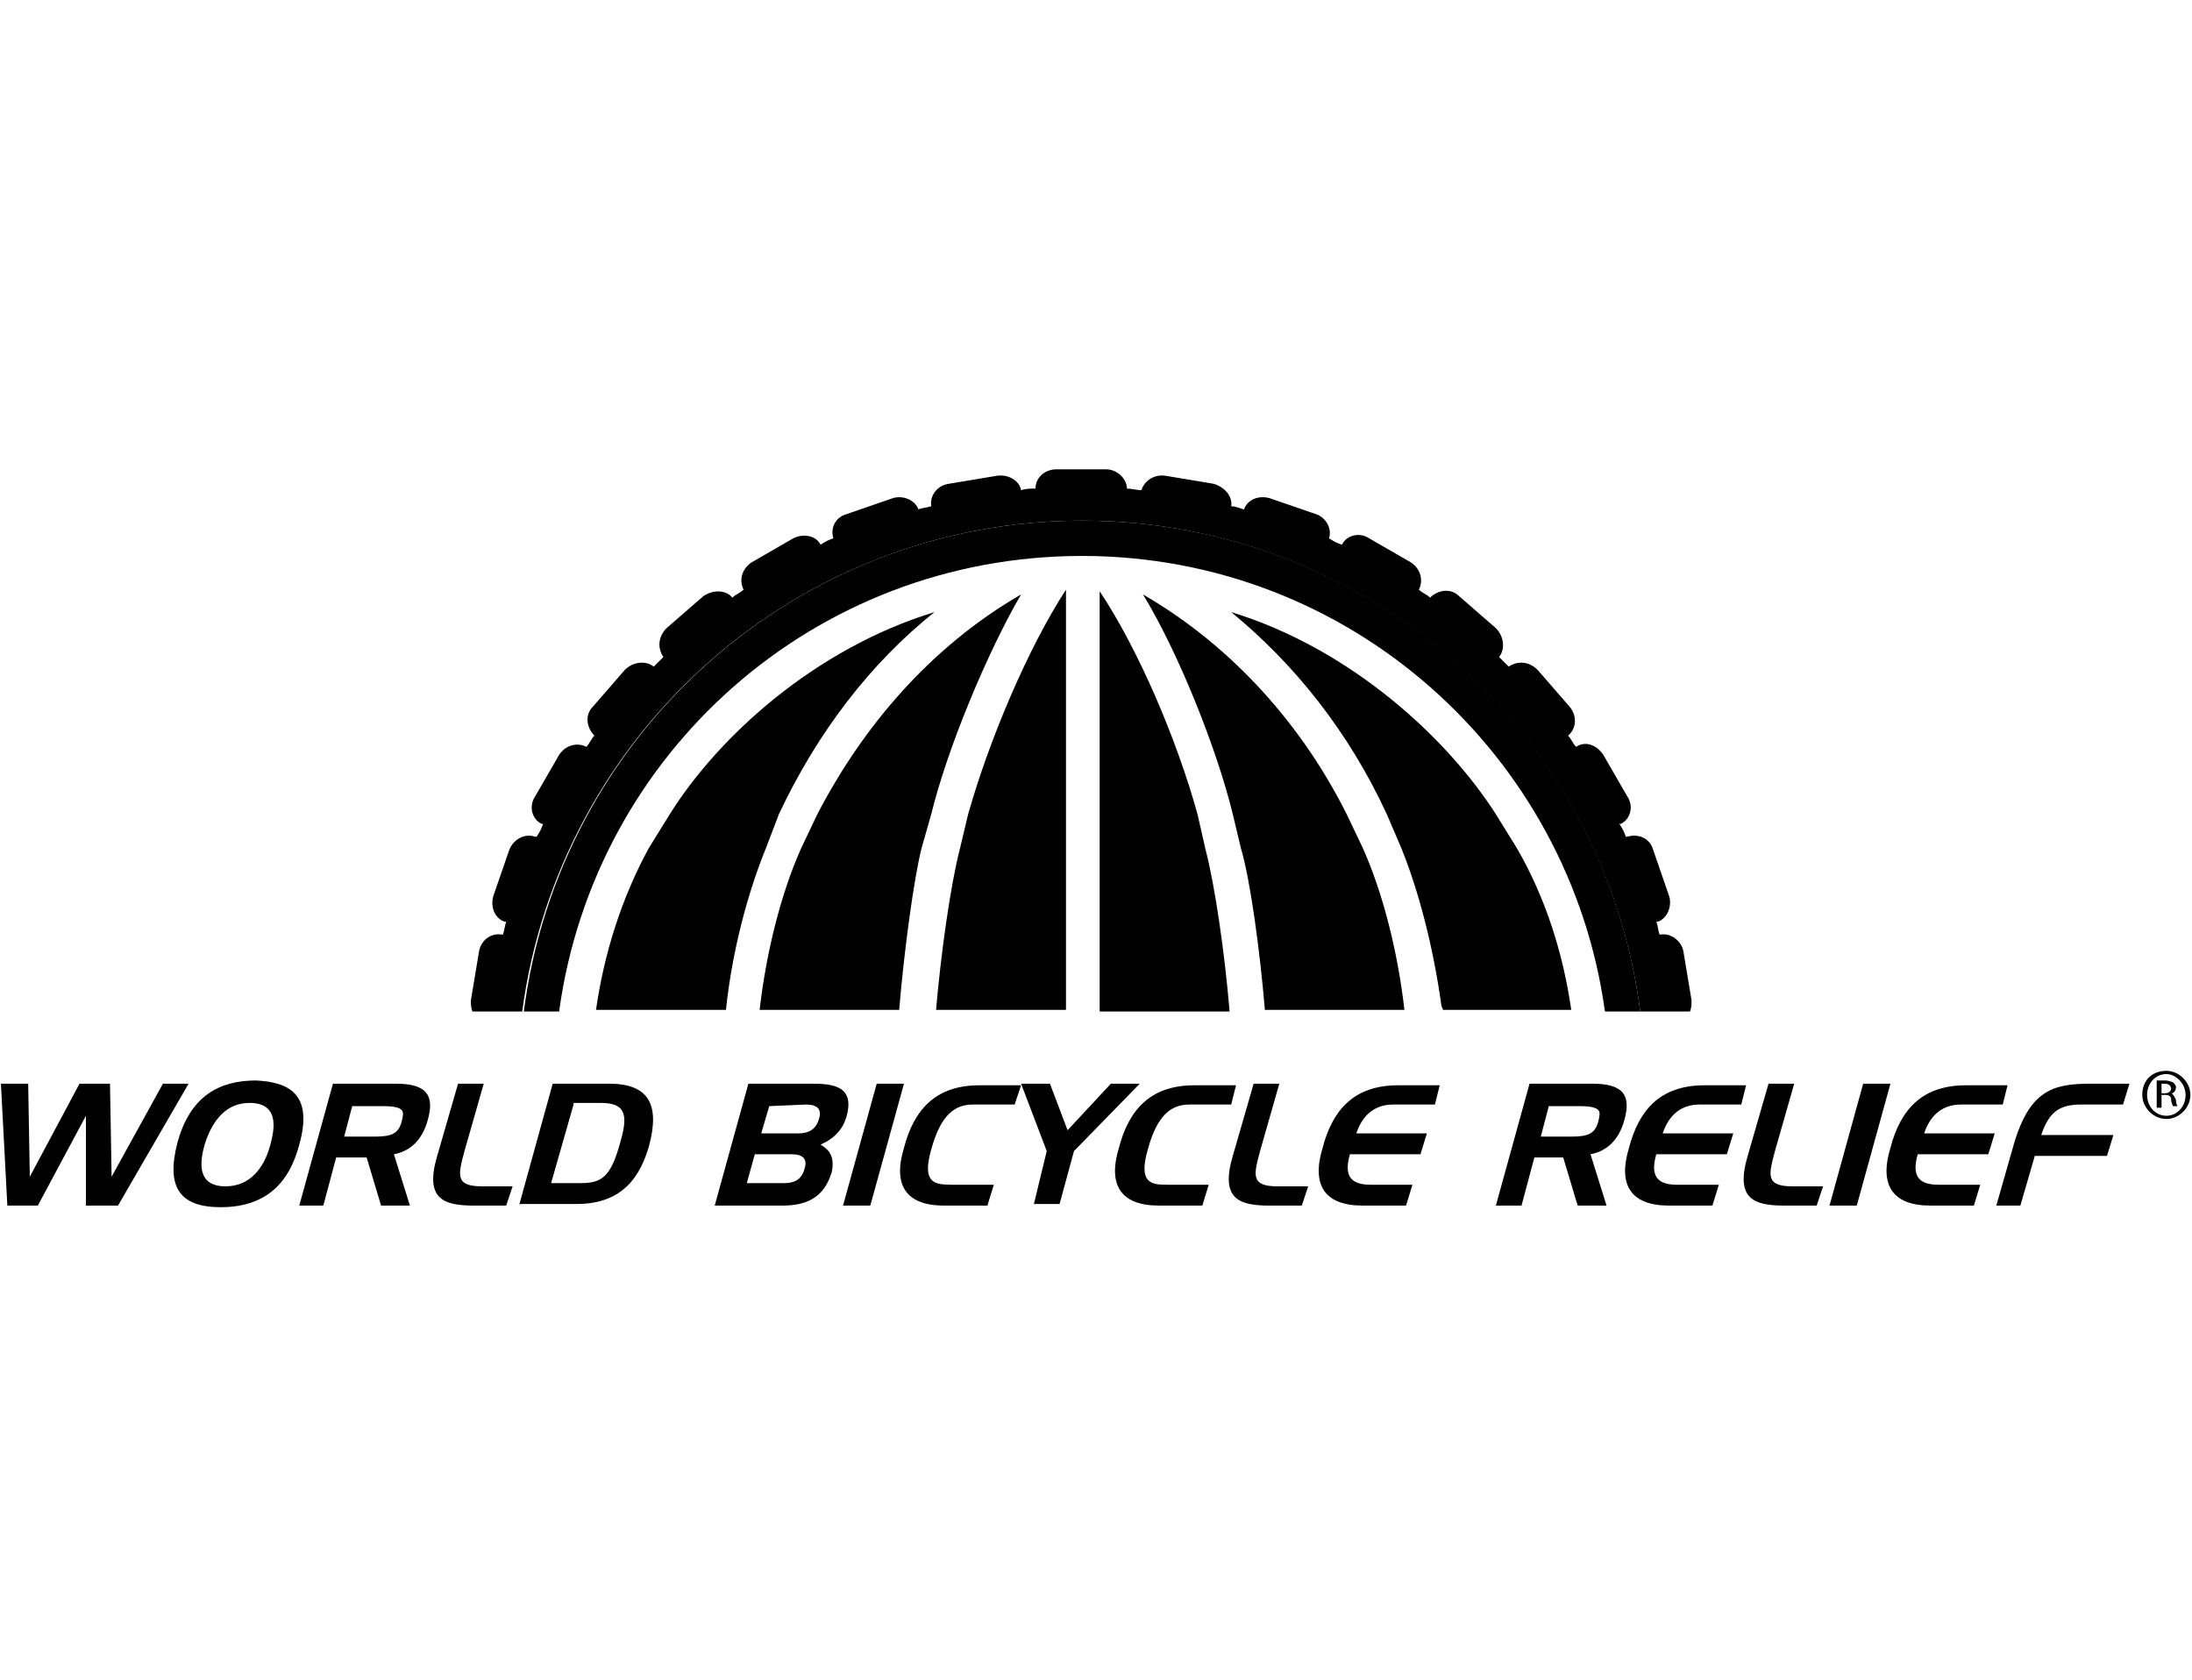
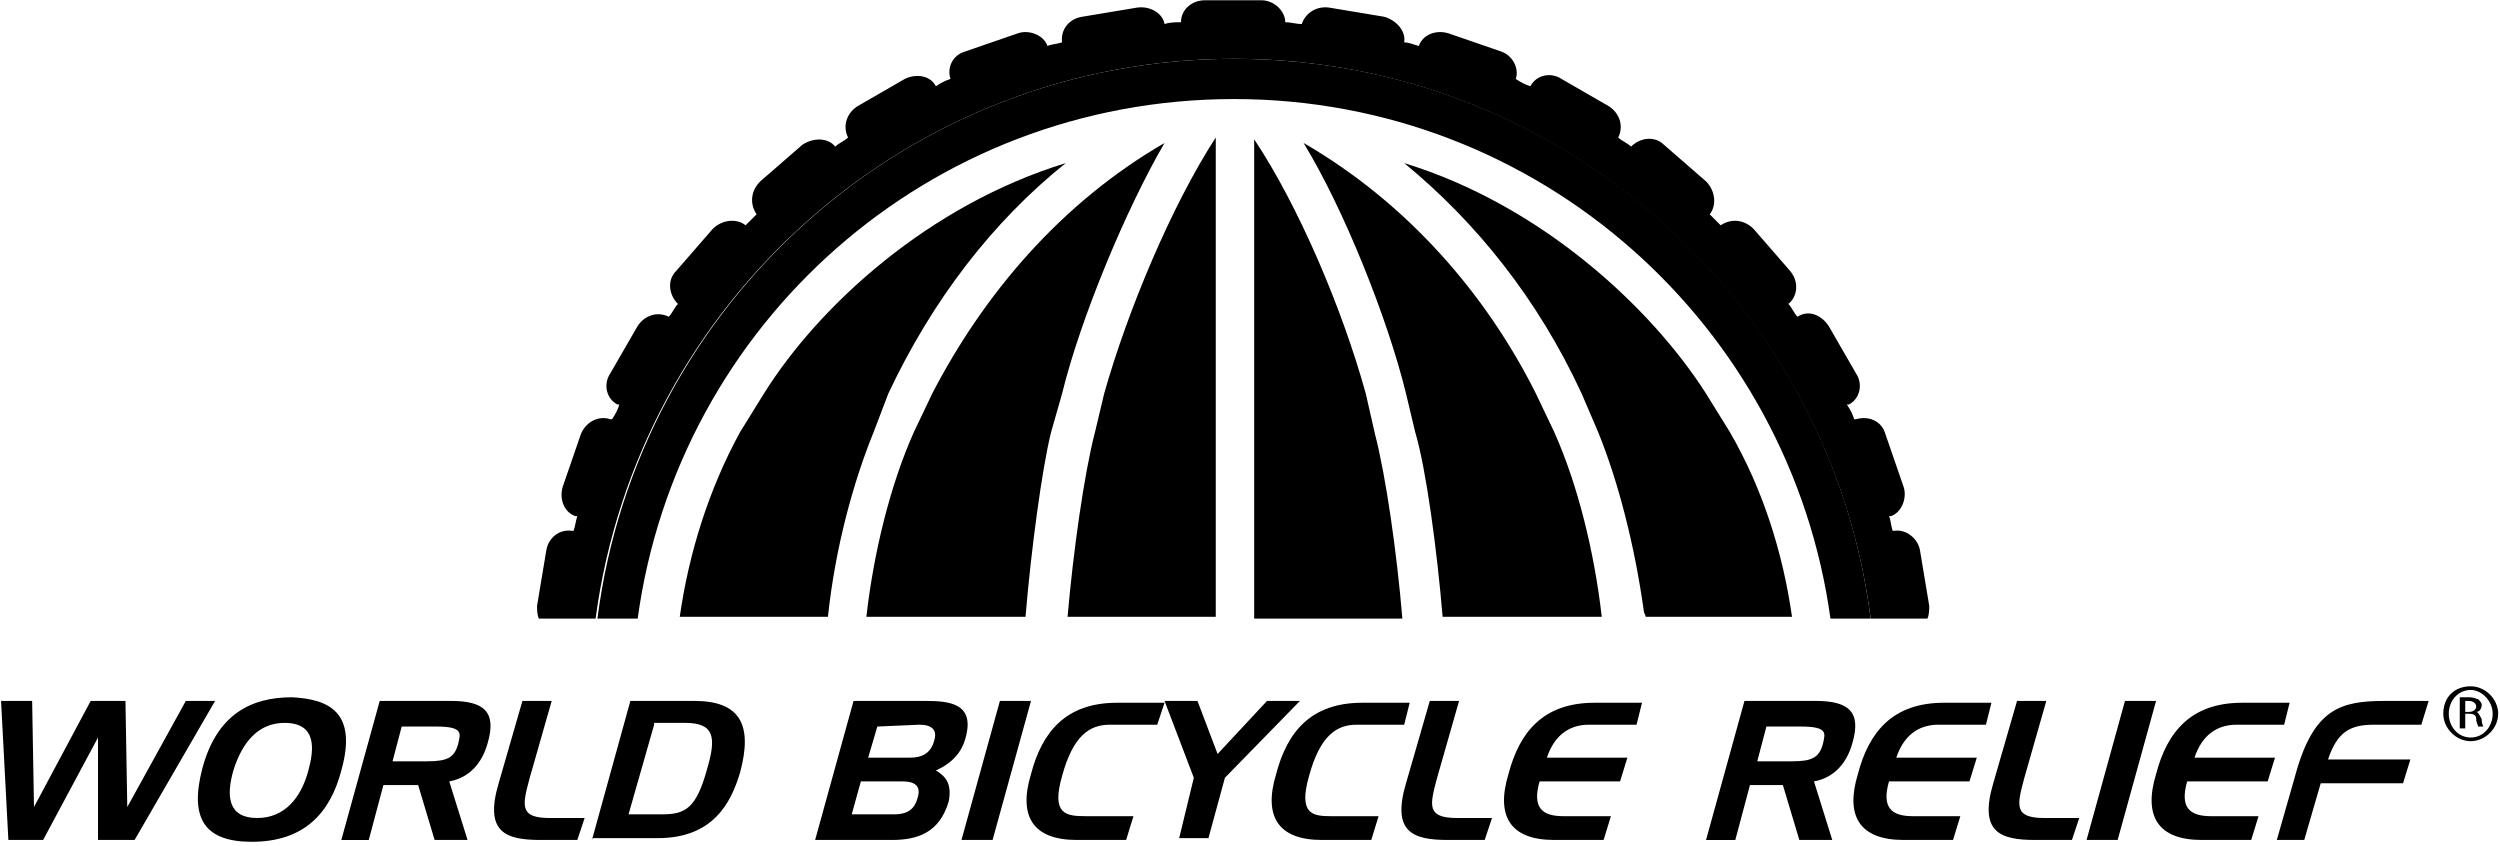
- <svg xmlns="http://www.w3.org/2000/svg" width="398" height="305" viewBox="0 0 399 135">
+ <svg xmlns="http://www.w3.org/2000/svg" width="399" height="135" viewBox="0 0 399 135">
  <g transform="translate(-1 -2)" fill="none" fill-rule="evenodd">
    <path d="M119.124 71.24l3.796-6.13c8.759-13.723 26.277-30.074 48.175-36.789-11.387 9.343-21.314 21.606-28.321 36.788l-2.628 6.132c-3.212 8.175-6.131 18.686-7.3 29.489h6.424c1.168-10.22 3.796-21.022 7.591-29.49l2.92-6.13c7.883-15.767 20.438-30.365 37.08-40-6.423 10.51-13.43 28.029-16.35 40l-1.46 6.13c-1.46 5.84-3.504 18.979-4.087 29.49h6.423c.876-10.511 2.628-22.774 4.38-29.49l1.46-6.13c3.795-13.723 10.802-30.074 17.81-40.584v76.496h6.423V24.526c7.007 10.51 14.014 26.86 17.81 40.583l1.46 6.132c1.752 6.715 3.504 19.27 4.38 29.489h6.423c-.876-10.511-2.628-23.65-4.38-29.49l-1.46-6.13c-2.92-11.971-9.927-29.49-16.35-40 16.642 9.635 28.905 24.233 37.08 40l2.92 6.13c3.796 8.468 6.423 19.27 7.591 29.49h6.716c0-.292-.292-.584-.292-.876-1.168-10.51-4.088-20.73-7.3-28.613l-2.627-6.132c-7.008-14.89-16.643-27.445-28.322-36.788 21.898 6.715 39.417 22.774 48.176 36.788l3.795 6.132c4.964 9.051 8.175 19.27 9.927 29.489h6.424c-6.424-47.007-46.424-82.92-95.183-82.92-48.759 0-88.759 36.205-95.182 82.92h6.423c1.168-10.22 4.672-20.438 9.635-29.49z" />
    <path d="M197.956 11.387c52.263 0 95.183 39.124 101.606 89.343h9.051c.292-.584.292-1.46.292-2.044l-1.46-8.759c-.292-2.044-2.336-3.504-4.087-3.212h-.292c-.292-.876-.292-1.751-.584-2.335h.292c1.752-.584 2.627-2.92 2.044-4.672l-2.92-8.467c-.584-2.044-2.628-2.92-4.672-2.336h-.292c-.292-.876-.584-1.46-1.168-2.336h.292c1.752-.876 2.336-3.211 1.168-4.963l-4.38-7.591c-1.167-1.752-3.211-2.628-4.963-1.46-.584-.584-.876-1.46-1.46-2.044 1.46-1.168 1.752-3.504.292-5.256l-5.84-6.715c-1.459-1.46-3.503-1.752-5.255-.584l-1.751-1.752c1.167-1.46.876-3.795-.584-5.255l-6.716-5.84c-1.46-1.46-3.795-1.167-5.255.292-.584-.583-1.46-.875-2.044-1.46.876-1.751.292-3.795-1.46-4.963l-7.591-4.38c-1.752-1.167-4.088-.583-4.964 1.168-.875-.292-1.46-.584-2.335-1.167.584-1.752-.584-3.796-2.336-4.38l-8.467-2.92c-2.044-.584-4.088.292-4.672 2.044-.876-.292-1.752-.584-2.336-.584.292-1.752-1.167-3.504-3.211-4.087l-8.76-1.46c-2.043-.292-3.795.876-4.379 2.627-.876 0-1.752-.292-2.628-.292 0-1.751-1.751-3.503-3.795-3.503h-9.051c-2.044 0-3.796 1.46-3.796 3.503-.876 0-1.752 0-2.628.292-.292-1.751-2.335-2.92-4.38-2.627l-8.758 1.46c-2.044.292-3.504 2.043-3.212 4.087-.876.292-1.752.292-2.336.584-.584-1.752-2.92-2.628-4.671-2.044l-8.468 2.92c-2.043.584-2.92 2.628-2.335 4.38-.876.292-1.46.583-2.336 1.167-.876-1.751-3.212-2.043-4.964-1.167l-7.59 4.38c-1.753 1.167-2.337 3.21-1.46 4.963-.585.584-1.46.876-2.044 1.46-1.168-1.46-3.504-1.46-5.256-.293l-6.715 5.84c-1.46 1.46-1.752 3.504-.584 5.255L120 37.956c-1.46-1.168-3.796-.876-5.255.584l-5.84 6.715c-1.46 1.46-1.168 3.796.292 5.256-.584.584-.876 1.46-1.46 2.044-1.752-.876-3.795-.292-4.963 1.46l-4.38 7.59c-1.168 1.753-.584 4.088 1.168 4.964h.292c-.292.876-.584 1.46-1.168 2.336h-.292c-1.752-.584-3.795.292-4.671 2.336l-2.92 8.467c-.584 2.044.292 4.088 2.044 4.672h.292c-.292.875-.292 1.46-.584 2.335h-.292c-2.044-.292-3.796 1.168-4.088 3.212l-1.46 8.76c0 .583 0 1.459.292 2.043h9.051c6.716-50.511 49.927-89.343 101.898-89.343z" fill="#000" fill-rule="nonzero" />
    <path d="M197.956 11.387c-52.263 0-95.182 39.124-101.606 89.343h6.424c6.423-47.007 46.423-82.92 95.182-82.92 48.76 0 88.76 36.205 95.183 82.92h6.423c-6.423-50.511-49.343-89.343-101.606-89.343z" fill="#000" fill-rule="nonzero" />
    <path d="M177.226 64.818l-1.46 6.13c-1.751 6.716-3.503 19.271-4.38 29.49h23.65V23.942c-7.007 10.803-14.014 27.445-17.81 40.876zm41.752 0c-3.796-13.723-10.803-30.073-17.81-40.584v76.496h23.65c-.876-10.511-2.628-22.774-4.38-29.49l-1.46-6.422zm27.153 0c-7.883-15.767-20.438-30.365-37.08-40 6.423 10.51 13.43 28.029 16.35 40l1.46 6.13c1.752 5.84 3.504 18.979 4.38 29.49h25.401c-1.168-10.219-3.795-21.022-7.59-29.49l-2.92-6.13z" fill="#000" fill-rule="nonzero" />
    <path d="M273.285 64.818c-8.76-13.723-26.278-30.073-48.176-36.789 11.387 9.343 21.314 21.606 28.322 36.789l2.627 6.13c3.212 7.884 5.84 18.103 7.3 28.614 0 .292.292.584.292.876h23.357c-1.46-10.219-4.671-20.438-9.927-29.49l-3.795-6.13zm-102.774 0c2.92-11.971 10.219-29.49 16.35-40-16.642 9.635-28.905 24.233-37.08 40l-2.92 6.13c-3.795 8.468-6.423 19.271-7.59 29.49h25.4c.876-10.511 2.628-23.65 4.088-29.49l1.752-6.13z" fill="#000" fill-rule="nonzero" />
    <path d="M142.774 64.818c7.007-14.891 16.642-27.446 28.32-36.789-21.897 6.716-39.415 22.774-48.174 36.789l-3.796 6.13c-4.963 9.052-8.175 19.271-9.635 29.49h23.65c1.168-11.095 4.087-21.606 7.299-29.49l2.336-6.13z" fill="#000" fill-rule="nonzero" />
    <path fill="#000" fill-rule="nonzero" d="M2.336 136.058L1.168 113.869 6.131 113.869 6.423 130.803 15.474 113.869 21.022 113.869 21.314 130.803 30.657 113.869 35.328 113.869 22.482 136.058 16.642 136.058 16.642 119.708 7.883 136.058z" />
    <path d="M55.474 124.964c-1.751 6.715-5.839 11.386-14.306 11.386-7.591 0-9.927-3.795-7.883-11.678 2.335-8.76 7.883-11.387 14.306-11.387 5.84.292 10.511 2.335 7.883 11.679zm-13.43 7.59c4.38 0 7.007-3.21 8.175-7.59.876-3.212 1.46-7.592-3.796-7.592-4.087 0-6.715 2.92-8.175 7.592-1.168 4.087-.876 7.59 3.796 7.59zm13.43 3.504l6.132-22.19h11.387c5.255 0 7.299 1.752 5.84 6.716-.877 3.212-2.92 5.547-6.132 6.131l2.92 9.343h-5.256l-2.628-8.759H62.19l-2.336 8.76h-4.38zm9.635-18.102l-1.46 5.548h5.548c3.212 0 4.38-.584 4.964-2.92.292-1.46.875-2.628-3.504-2.628h-5.548zm28.03 18.102h-5.84c-5.547 0-9.05-1.167-6.715-9.05l3.796-13.14h4.671l-3.504 12.263c-1.167 4.38-1.751 6.424 3.212 6.424h5.548l-1.168 3.503zm2.335 0l6.132-22.19h10.219c7.3 0 9.343 3.796 7.3 11.387-1.46 4.964-4.38 10.511-13.14 10.511h-10.51v.292zm9.927-18.394l-4.087 14.307h5.255c3.796 0 5.548-.876 7.3-7.3 1.46-4.963 1.167-7.299-3.504-7.299h-4.964v.292zm25.694 18.394l6.131-22.19h11.387c3.796 0 8.175.293 6.423 6.132-.583 2.044-2.043 3.796-4.671 4.964 1.46.875 2.628 2.043 2.044 4.963-1.46 4.964-4.964 6.131-9.051 6.131h-12.263zm9.927-18.102l-1.46 4.964h6.715c1.752 0 3.212-.584 3.796-2.628.584-1.752-.292-2.628-2.336-2.628l-6.715.292zm-4.088 14.015h6.716c1.46 0 3.211-.292 3.795-2.628.584-1.752-.292-2.628-2.336-2.628h-6.715l-1.46 5.256z" fill="#000" fill-rule="nonzero" />
    <path fill="#000" fill-rule="nonzero" d="M165.547 113.869L159.416 136.058 154.453 136.058 160.584 113.869z" />
    <path d="M185.693 117.664h-7.59c-3.212 0-5.84 1.752-7.592 8.175-1.752 6.132.584 6.424 3.796 6.424h7.59l-1.167 3.795h-7.883c-7.008 0-9.343-3.795-7.3-10.51 1.752-6.716 5.548-11.387 13.723-11.387h7.591l-1.168 3.503z" fill="#000" fill-rule="nonzero" />
    <path fill="#000" fill-rule="nonzero" d="M191.533 126.131L186.861 113.869 192.117 113.869 195.328 122.336 203.212 113.869 208.467 113.869 196.496 126.131 193.869 135.766 189.197 135.766z" />
    <path d="M225.11 117.664h-7.592c-3.211 0-5.84 1.752-7.591 8.175-1.752 6.132.584 6.424 3.504 6.424h7.59l-1.167 3.795h-7.883c-7.007 0-9.343-3.795-7.3-10.51 1.752-6.716 5.548-11.387 13.723-11.387h7.591l-.876 3.503zm12.846 18.394h-5.84c-5.547 0-9.05-1.167-6.715-9.05l3.796-13.14h4.672l-3.504 12.263c-1.168 4.38-1.752 6.424 3.212 6.424h5.547l-1.168 3.503zm24.234-18.394h-7.591c-3.212 0-5.548 1.752-6.716 5.256h12.847l-1.168 3.795h-12.847c-1.168 4.088.292 5.548 3.796 5.548h7.591l-1.168 3.795h-7.883c-7.007 0-9.343-3.795-7.3-10.51 1.753-6.716 5.548-11.387 13.723-11.387h7.592l-.876 3.503zm11.095 18.394l6.131-22.19h11.387c5.255 0 7.3 1.752 5.84 6.716-.877 3.212-2.92 5.547-6.132 6.131l2.92 9.343h-5.256l-2.628-8.759h-5.255l-2.336 8.76h-4.671zm9.635-18.102l-1.46 5.548h5.547c3.212 0 4.38-.584 4.964-2.92.292-1.46.876-2.628-3.504-2.628h-5.547zm35.036-.292h-7.591c-3.212 0-5.547 1.752-6.715 5.256h12.846l-1.168 3.795h-12.846c-1.168 4.088.292 5.548 3.795 5.548h7.592l-1.168 3.795h-7.883c-7.008 0-9.344-3.795-7.3-10.51 1.752-6.716 5.548-11.387 13.723-11.387h7.591l-.876 3.503zm13.723 18.394h-5.84c-5.547 0-9.05-1.167-6.715-9.05l3.796-13.14h4.671l-3.503 12.263c-1.168 4.38-1.752 6.424 3.211 6.424h5.548l-1.168 3.503z" fill="#000" fill-rule="nonzero" />
    <path fill="#000" fill-rule="nonzero" d="M345.109 113.869L338.978 136.058 334.015 136.058 340.146 113.869z" />
    <path d="M365.547 117.664h-7.59c-3.212 0-5.548 1.752-6.716 5.256h12.847l-1.168 3.795h-12.847c-1.168 4.088.292 5.548 3.796 5.548h7.59l-1.167 3.795h-7.883c-7.008 0-9.343-3.795-7.3-10.51 1.752-6.716 5.548-11.387 13.723-11.387h7.591l-.876 3.503zm-1.167 18.394l2.92-10.219c2.919-10.803 7.299-11.97 14.306-11.97h7.007l-1.168 3.795h-7.591c-3.796 0-5.84 1.168-7.3 5.548h13.14l-1.168 3.795h-13.14l-2.627 9.051h-4.38zm30.948-24.525c2.336 0 4.38 2.044 4.38 4.38 0 2.335-2.044 4.379-4.38 4.379-2.335 0-4.38-2.044-4.38-4.38 0-2.627 1.753-4.38 4.38-4.38zm0 .584c-2.043 0-3.503 1.752-3.503 3.795 0 2.044 1.46 3.796 3.503 3.796 2.044 0 3.504-1.752 3.504-3.796 0-2.043-1.752-3.795-3.504-3.795zm-.875 6.131h-.876v-4.963h1.46c.875 0 1.167.292 1.46.292.291.292.583.584.583.876 0 .583-.292 1.167-.876 1.167.292 0 .584.584.876 1.168 0 .876.292 1.168.292 1.168h-.876c0-.292-.292-.584-.292-1.168s-.292-.876-1.168-.876h-.583v2.336zm0-2.628h.583c.584 0 1.168-.292 1.168-.875 0-.292-.292-.876-1.168-.876h-.583v1.751z" fill="#000" fill-rule="nonzero" />
  </g>
</svg>
